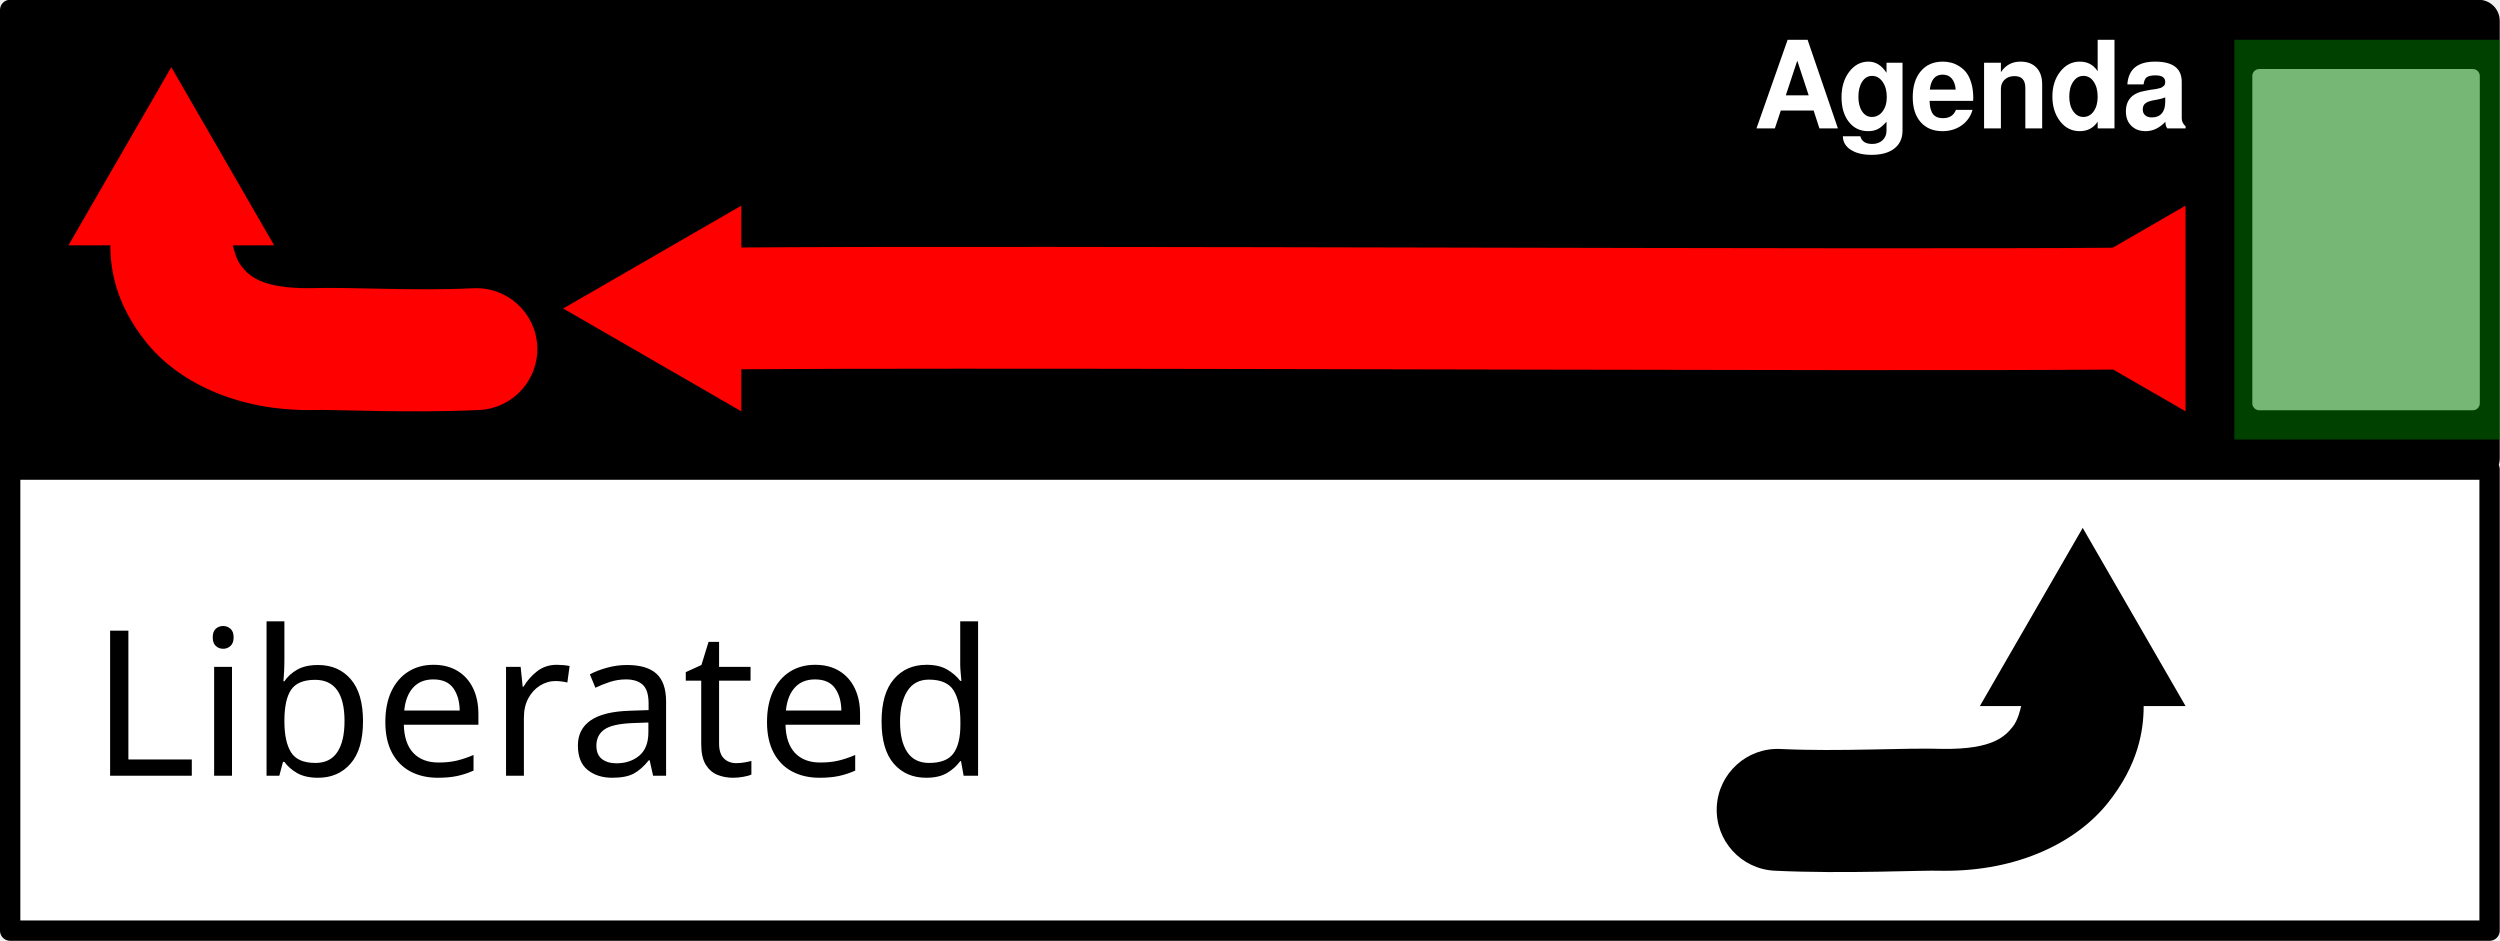
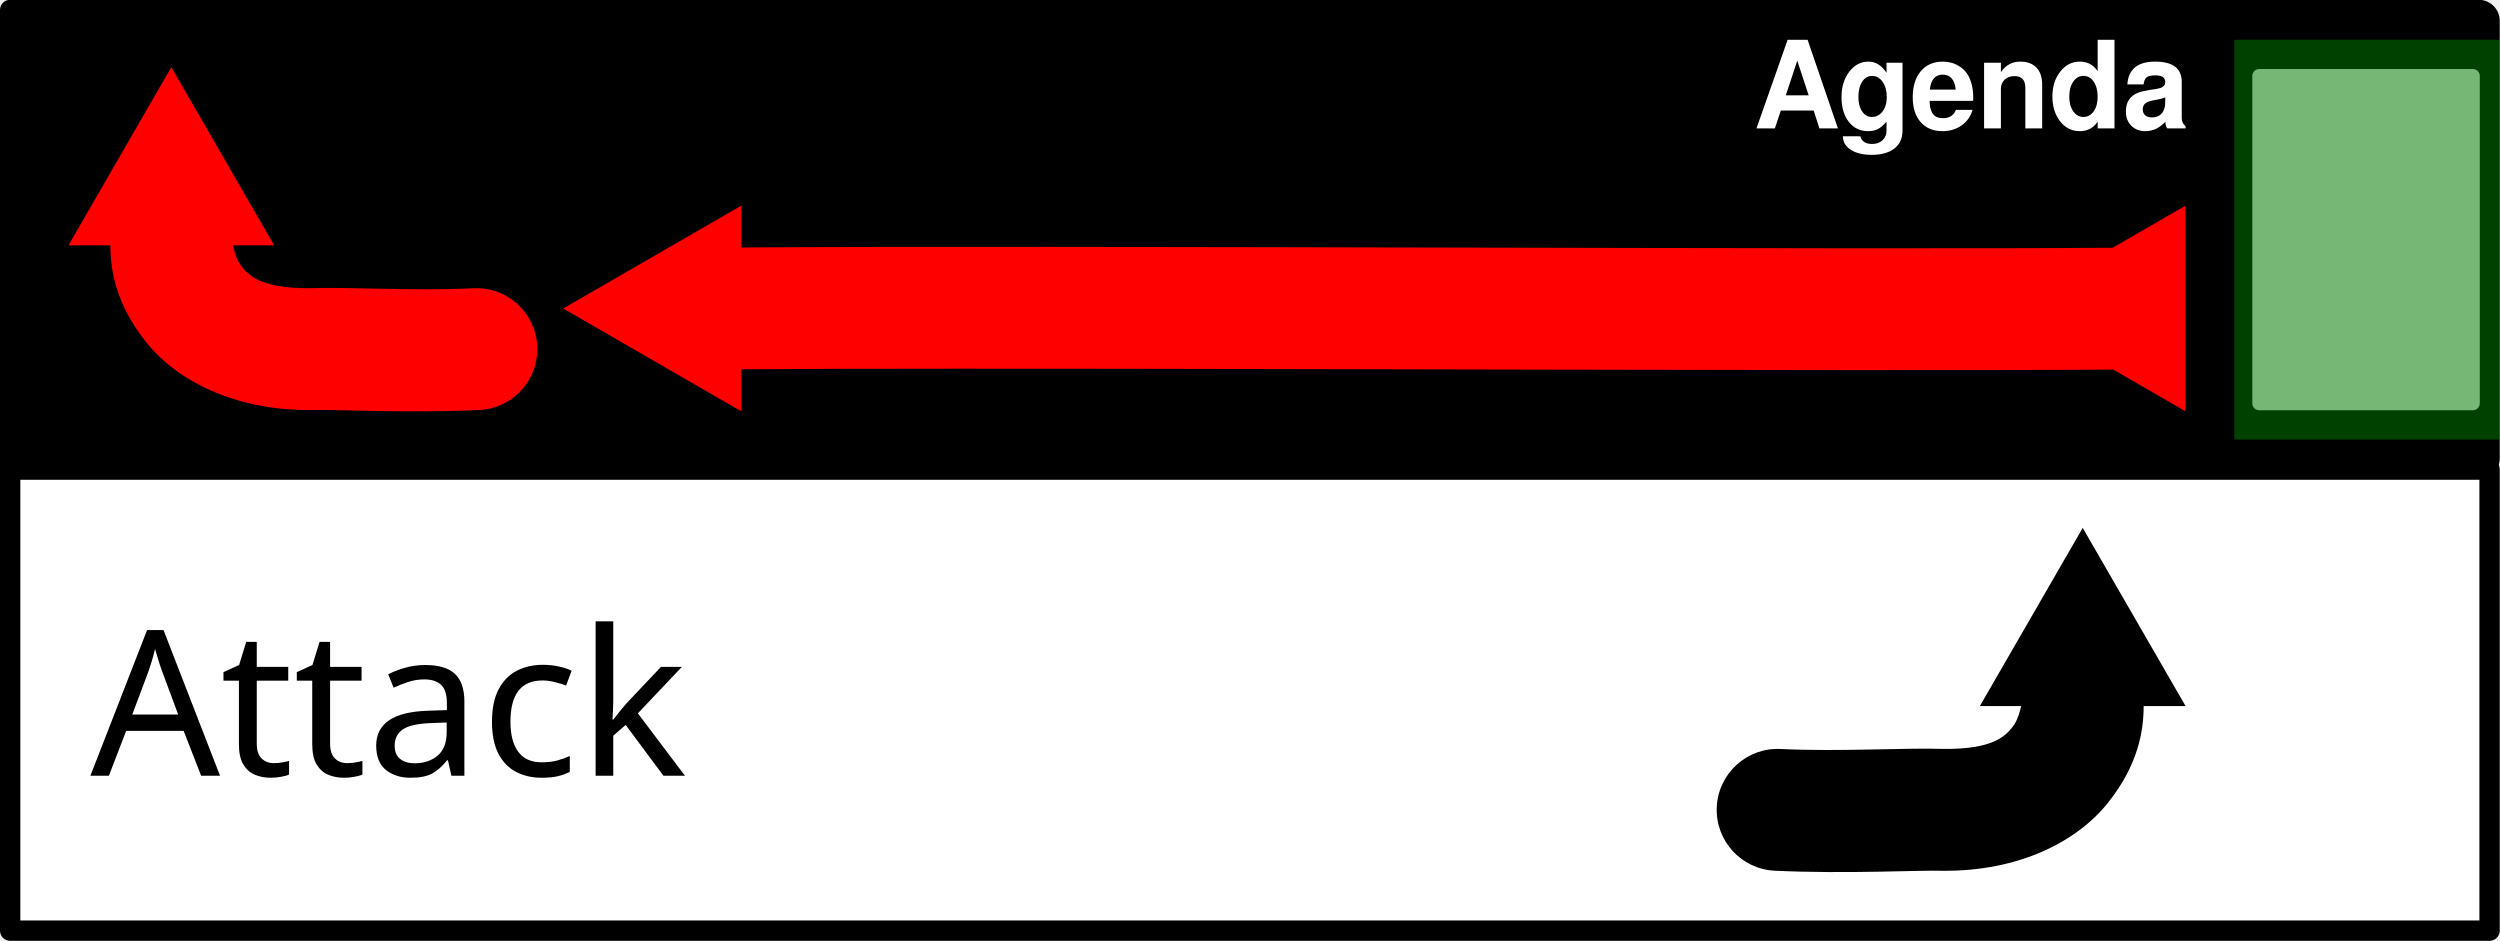
<svg xmlns="http://www.w3.org/2000/svg" width="1641.04" height="617.543" viewBox="0 0 1641.04 617.543" id="svg2" version="1.1" xml:space="preserve">
  <defs id="defs4" />
  <g id="layer1" transform="translate(673.9811,-974.6427)">
    <g id="g4158" transform="matrix(2,0,0,2,-1800,-1412.362)">
      <g id="g4546" transform="matrix(1.79048,0,0,1.112238,987.1999,-333.313)" style="fill:#b3b3b3" />
      <g id="g847" transform="matrix(1.1,0,0,1.1,-110.2742,-123.2605)">
        <g id="g4546-6" transform="matrix(1.627709,0,0,1.011126,869.0919,-19.84288)" style="fill:#b3b3b3" />
        <g aria-label="SHIP" transform="matrix(0,0.3393939,-0.3393939,0,1069.37,966.5237)" id="text2762" style="font-weight:bold;font-size:85.77px;line-height:1.25;-inkscape-font-specification:'sans-serif, Bold';fill:#ffffff;stroke-width:1.339" />
        <rect transform="rotate(90)" y="-1354.89" x="1337.101" height="739.781" width="137.625" id="rect4183-8-5-9-3-6-3-7-5-6-1-7-1-1-3-9-7-2" style="fill:#ffffff;fill-opacity:1;stroke:#000000;stroke-width:6.065;stroke-linecap:round;stroke-linejoin:round;stroke-miterlimit:4;stroke-dasharray:none;stroke-opacity:1" ry="0" />
        <path id="path283-1" style="color:#000000;fill:#000000;fill-opacity:1;fill-rule:evenodd;stroke-linecap:round;-inkscape-stroke:none" d="m 1233.498,1354.567 30.69,53.157 h -12.506 v 0.257 -0.257 c 0,7.246 -1.566,17.503 -10.685,28.908 -9.12,11.405 -26.316,20.466 -49.404,20.241 h -0.268 l -0.269,-0.011 c -5.367,-0.211 -28.549,0.998 -49.458,-0.01 a 18.182,18.182 0 0 1 -17.287,-19.033 18.182,18.182 0 0 1 19.033,-17.287 c 17.833,0.858 37.19,-0.422 48.69,-0.023 -0.03,-3e-4 -0.056,0 -0.086,9e-4 l 0.537,0.012 c -0.144,-0.01 -0.304,-0.01 -0.451,-0.013 14.597,0.127 18.26,-3.71 20.56,-6.587 1.609,-2.013 2.271,-5.135 2.541,-6.198 h -12.325 z" />
        <text xml:space="preserve" style="font-style:normal;font-weight:normal;font-size:60.606px;line-height:1.25;font-family:sans-serif;fill:#000000;fill-opacity:1;stroke:none;stroke-width:0.455" x="639.056" y="1428.507" id="text3823">
-           <tspan id="tspan3821" style="font-size:60.606px;fill:#000000;fill-opacity:1;stroke-width:0.455" x="639.056" y="1428.507">Liberated</tspan>
+           <tspan id="tspan3821" style="font-size:60.606px;fill:#000000;fill-opacity:1;stroke-width:0.455" x="639.056" y="1428.507">Attack</tspan>
        </text>
        <rect style="fill:#000000;stroke:none;stroke-width:6.065;stroke-linecap:round" id="rect4378" width="666.495" height="135.433" x="614.307" y="1200.728" />
        <g id="g4546-60" transform="matrix(1.627709,0,0,1.011126,997.7037,89.81692)" style="fill:#b3b3b3" />
        <path id="path2873-6" style="color:#000000;fill:#000000;stroke-width:1;stroke-linecap:round;stroke-linejoin:round;-inkscape-stroke:none" d="m 615.11,1196.985 c -1.676,-3e-4 -3.034,1.358 -3.034,3.034 v 137.082 c 4.6e-4,1.675 1.359,3.032 3.034,3.032 h 644.915 21.155 3.28 18.747 48.406 c 3.496,0 6.311,-2.814 6.311,-6.31 v -130.526 c 0,-3.496 -2.815,-6.31 -6.311,-6.31 h -38.375 -28.777 -3.28 -11.125 z m 3.031,6.064 h 660.008 v 0.228 c 0,0.01 -9e-4,0.012 -9e-4,0.018 v 130.526 c 0,0.01 9e-4,0.013 9e-4,0.019 v 0.227 H 618.14 Z m 668.031,14.601 h 63.727 a 2.076,2.076 0 0 1 2.076,2.076 v 97.666 a 2.076,2.076 0 0 1 -2.076,2.076 h -63.727 a 2.076,2.076 0 0 1 -2.076,-2.076 v -97.666 a 2.076,2.076 0 0 1 2.076,-2.076 z" />
        <path id="path283-2" style="color:#000000;fill:#ff0000;fill-opacity:1;fill-rule:evenodd;stroke-width:1;stroke-linecap:round;-inkscape-stroke:none" d="m 663.188,1217.099 -30.69,53.157 h 12.506 l 0.004,0.257 -0.002,-0.257 c 0,7.246 1.566,17.503 10.685,28.908 9.12,11.405 26.316,20.466 49.404,20.241 h 0.268 l 0.269,-0.011 c 5.367,-0.211 28.549,0.998 49.458,-0.01 a 18.182,18.182 0 0 0 17.287,-19.033 18.182,18.182 0 0 0 -19.033,-17.287 c -17.833,0.858 -37.19,-0.422 -48.69,-0.023 0.03,-3e-4 0.056,0 0.086,9e-4 l -0.537,0.012 c 0.144,-0.01 0.304,-0.01 0.451,-0.013 -14.596,0.127 -18.26,-3.71 -20.56,-6.587 -1.609,-2.013 -2.271,-5.135 -2.541,-6.198 h 12.325 z" />
        <path id="path4788-2-6" style="fill:#ff0000;fill-opacity:0.997;stroke:none;stroke-width:10.331;stroke-dasharray:none;stroke-dashoffset:0;stroke-opacity:0.511" d="m 833.269,1319.79 -53.156,-30.69 53.156,-30.69 v 12.486 c 90.677,-0.639 337.162,0.693 409.161,0.076 l 21.759,-12.562 v 61.38 l -21.598,-12.469 c -18.317,0.156 -46.739,0.197 -81.629,0.168 -104.931,-0.087 -260.346,-0.72 -327.692,-0.252 z" />
        <g aria-label="SHIP" transform="matrix(0,0.3393939,-0.3393939,0,1197.982,1076.184)" id="text2762-8" style="font-weight:bold;font-size:85.77px;line-height:1.25;-inkscape-font-specification:'sans-serif, Bold';fill:#ffffff;stroke-width:1.339" />
        <rect style="fill:#008000;fill-opacity:0.51;stroke-width:6.136;stroke-linecap:round" id="rect3986-7" width="79.274" height="119.274" x="1278.729" y="1208.921" />
        <text xml:space="preserve" style="font-style:normal;font-variant:normal;font-weight:600;font-stretch:normal;font-size:36.079px;line-height:1.25;font-family:FreeSans;-inkscape-font-specification:'FreeSans, Semi-Bold';font-variant-ligatures:normal;font-variant-caps:normal;font-variant-numeric:normal;font-variant-east-asian:normal;fill:#ffffff;fill-opacity:1;stroke:none;stroke-width:0.455;stroke-opacity:1" x="1141.72" y="1228.957" id="text15701-9" transform="scale(0.9948168,1.00521)">
          <tspan id="tspan15699-2" style="font-style:normal;font-variant:normal;font-weight:600;font-stretch:normal;font-size:36.079px;font-family:FreeSans;-inkscape-font-specification:'FreeSans, Semi-Bold';font-variant-ligatures:normal;font-variant-caps:normal;font-variant-numeric:normal;font-variant-east-asian:normal;fill:#ffffff;fill-opacity:1;stroke:none;stroke-width:0.455;stroke-opacity:1" x="1141.72" y="1228.957">Agenda</tspan>
        </text>
      </g>
    </g>
  </g>
</svg>
